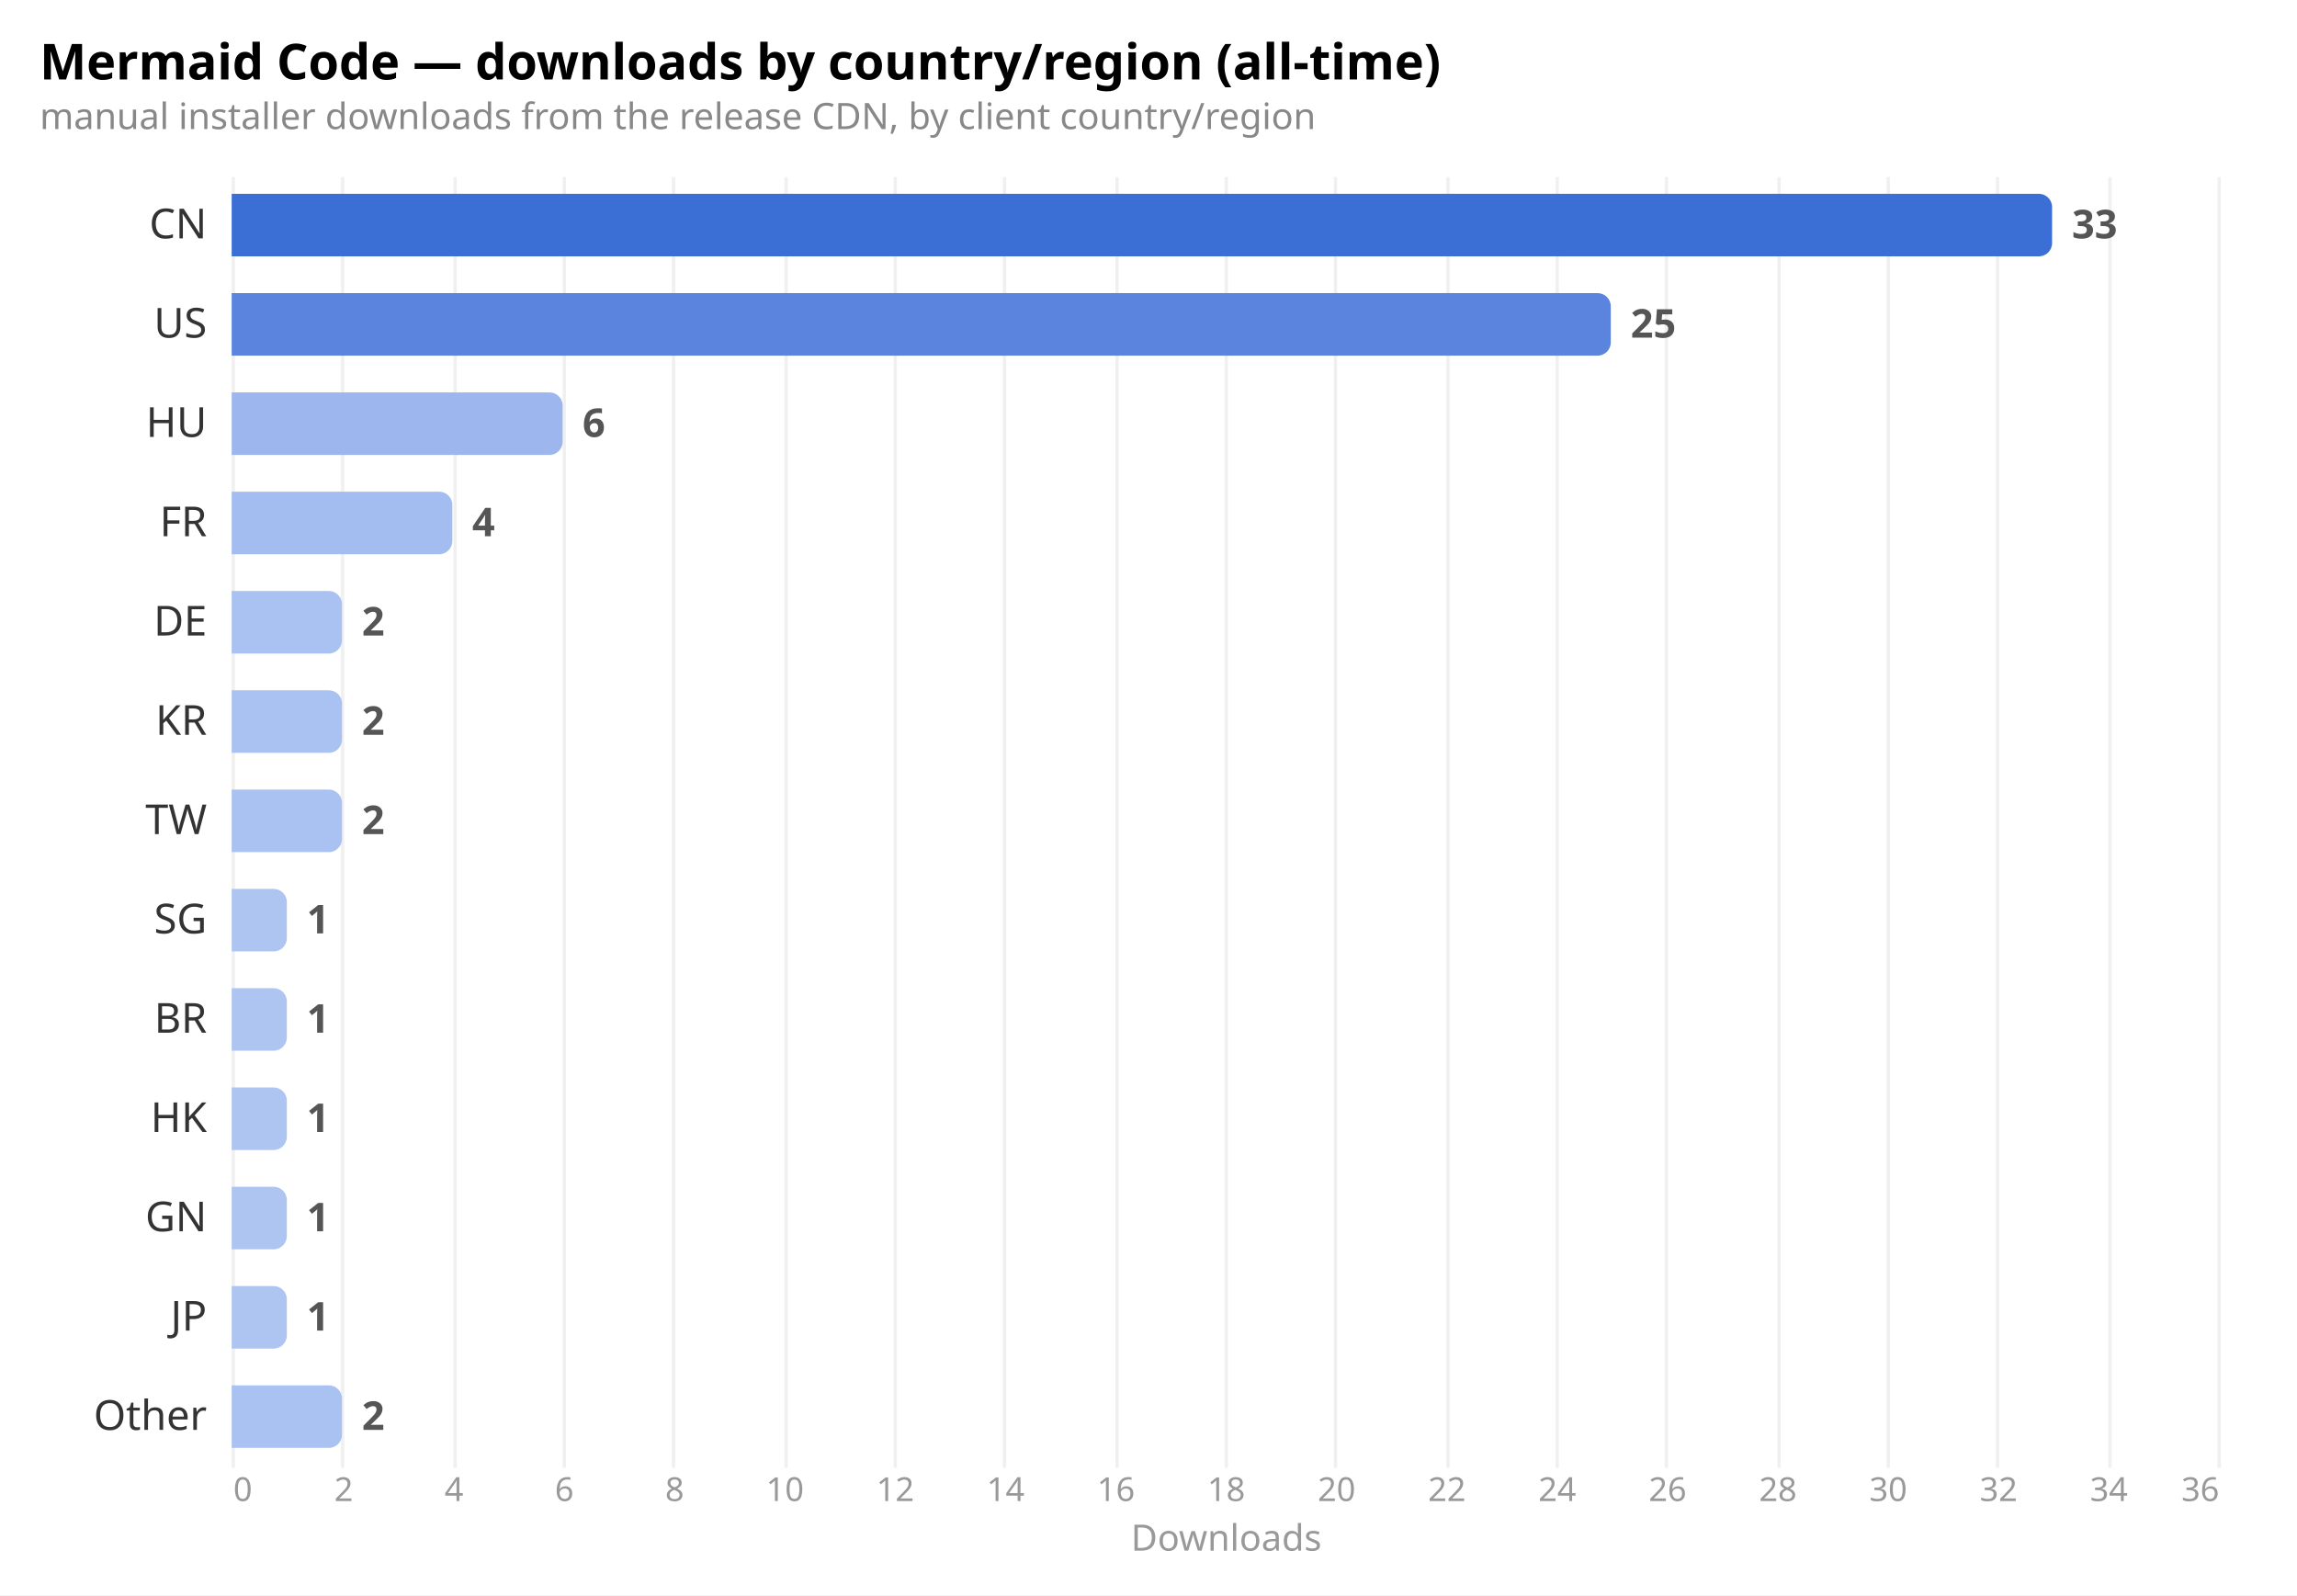
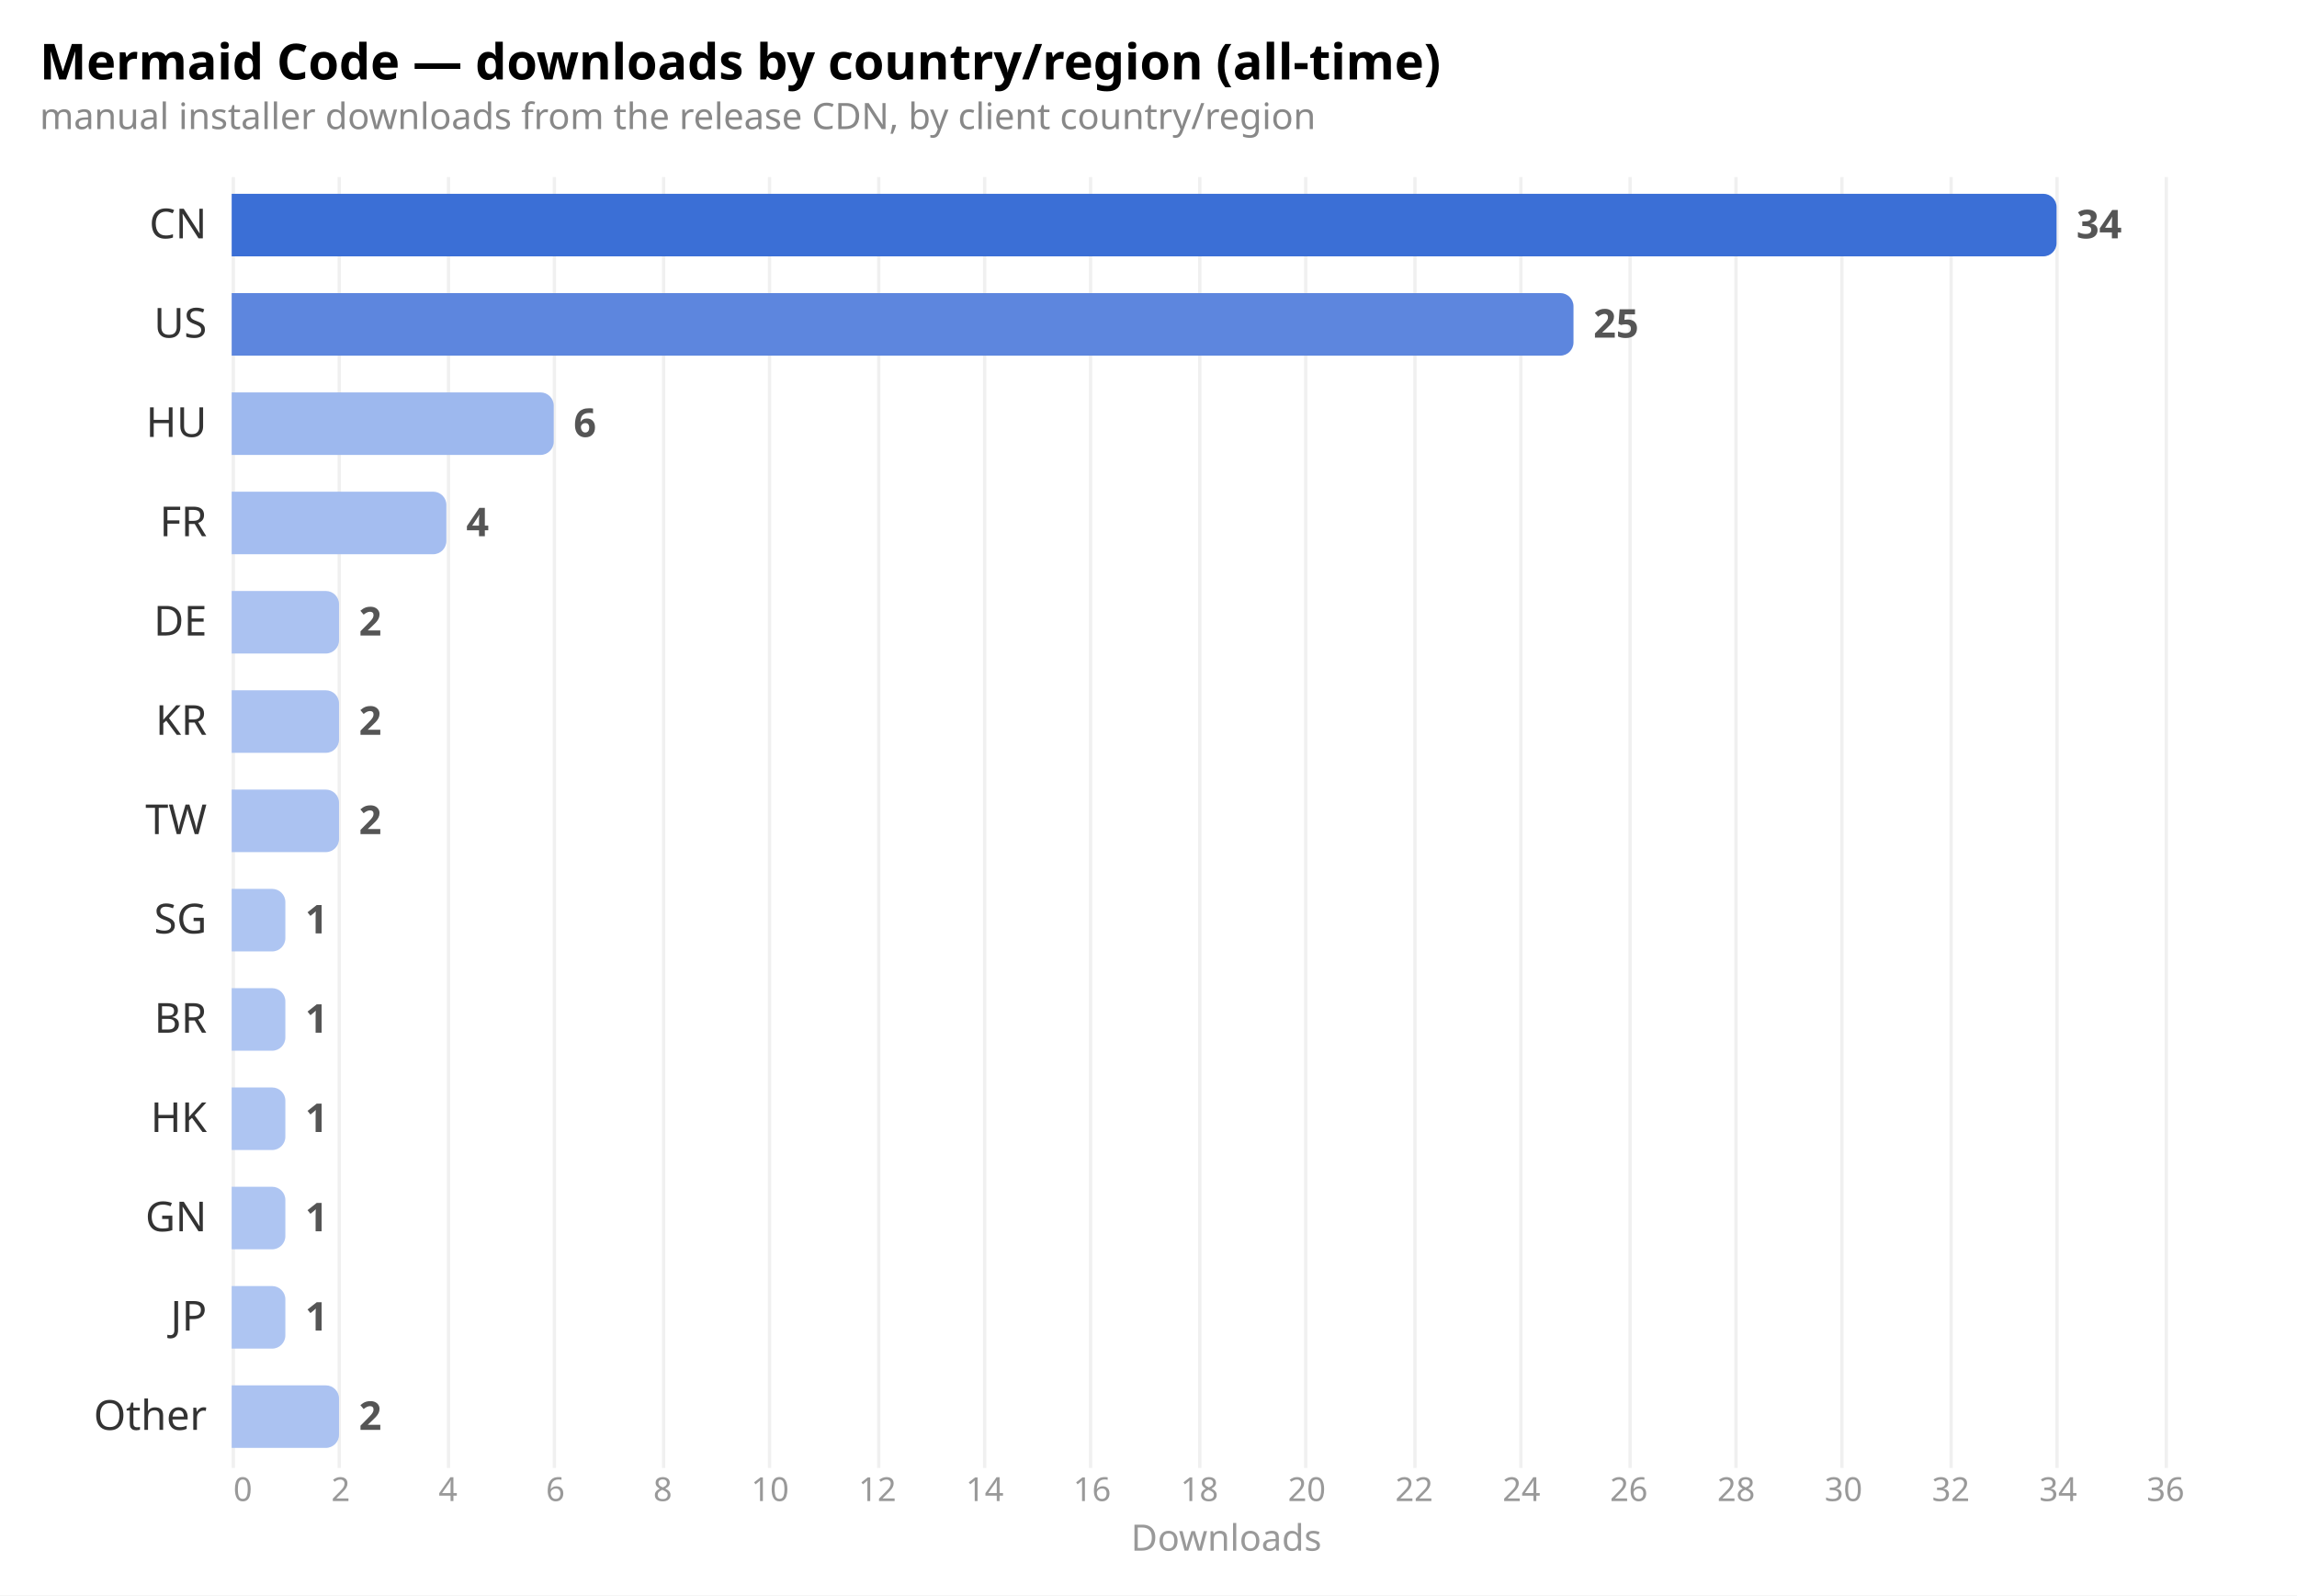
<svg xmlns="http://www.w3.org/2000/svg" version="1.1" class="marks" width="694" height="482" viewBox="0 0 694 482">
  <rect width="694" height="482" fill="white" />
  <g fill="none" stroke-miterlimit="4" transform="translate(70,53)">
    <g class="mark-group role-frame root" role="graphics-object" aria-roledescription="group mark container">
      <g transform="translate(0,0)">
        <path class="background" aria-hidden="true" d="M0,0h600v390h-600Z" />
        <g>
          <g class="mark-group role-axis" aria-hidden="true">
            <g transform="translate(0.5,390.5)">
              <path class="background" aria-hidden="true" d="M0,0h0v0h0Z" pointer-events="none" />
              <g>
                <g class="mark-rule role-axis-grid" pointer-events="none">
                  <line transform="translate(0,0)" x2="0" y2="-390" stroke="#f0f0f0" stroke-width="1" opacity="1" />
-                   <line transform="translate(33,0)" x2="0" y2="-390" stroke="#f0f0f0" stroke-width="1" opacity="1" />
-                   <line transform="translate(67,0)" x2="0" y2="-390" stroke="#f0f0f0" stroke-width="1" opacity="1" />
-                   <line transform="translate(100,0)" x2="0" y2="-390" stroke="#f0f0f0" stroke-width="1" opacity="1" />
-                   <line transform="translate(133,0)" x2="0" y2="-390" stroke="#f0f0f0" stroke-width="1" opacity="1" />
-                   <line transform="translate(167,0)" x2="0" y2="-390" stroke="#f0f0f0" stroke-width="1" opacity="1" />
-                   <line transform="translate(200,0)" x2="0" y2="-390" stroke="#f0f0f0" stroke-width="1" opacity="1" />
-                   <line transform="translate(233,0)" x2="0" y2="-390" stroke="#f0f0f0" stroke-width="1" opacity="1" />
-                   <line transform="translate(267,0)" x2="0" y2="-390" stroke="#f0f0f0" stroke-width="1" opacity="1" />
-                   <line transform="translate(300,0)" x2="0" y2="-390" stroke="#f0f0f0" stroke-width="1" opacity="1" />
-                   <line transform="translate(333,0)" x2="0" y2="-390" stroke="#f0f0f0" stroke-width="1" opacity="1" />
-                   <line transform="translate(367,0)" x2="0" y2="-390" stroke="#f0f0f0" stroke-width="1" opacity="1" />
-                   <line transform="translate(400,0)" x2="0" y2="-390" stroke="#f0f0f0" stroke-width="1" opacity="1" />
-                   <line transform="translate(433,0)" x2="0" y2="-390" stroke="#f0f0f0" stroke-width="1" opacity="1" />
-                   <line transform="translate(467,0)" x2="0" y2="-390" stroke="#f0f0f0" stroke-width="1" opacity="1" />
-                   <line transform="translate(500,0)" x2="0" y2="-390" stroke="#f0f0f0" stroke-width="1" opacity="1" />
-                   <line transform="translate(533,0)" x2="0" y2="-390" stroke="#f0f0f0" stroke-width="1" opacity="1" />
-                   <line transform="translate(567,0)" x2="0" y2="-390" stroke="#f0f0f0" stroke-width="1" opacity="1" />
-                   <line transform="translate(600,0)" x2="0" y2="-390" stroke="#f0f0f0" stroke-width="1" opacity="1" />
+                   <line transform="translate(32,0)" x2="0" y2="-390" stroke="#f0f0f0" stroke-width="1" opacity="1" />
+                   <line transform="translate(65,0)" x2="0" y2="-390" stroke="#f0f0f0" stroke-width="1" opacity="1" />
+                   <line transform="translate(97,0)" x2="0" y2="-390" stroke="#f0f0f0" stroke-width="1" opacity="1" />
+                   <line transform="translate(130,0)" x2="0" y2="-390" stroke="#f0f0f0" stroke-width="1" opacity="1" />
+                   <line transform="translate(162,0)" x2="0" y2="-390" stroke="#f0f0f0" stroke-width="1" opacity="1" />
+                   <line transform="translate(195,0)" x2="0" y2="-390" stroke="#f0f0f0" stroke-width="1" opacity="1" />
+                   <line transform="translate(227,0)" x2="0" y2="-390" stroke="#f0f0f0" stroke-width="1" opacity="1" />
+                   <line transform="translate(259,0)" x2="0" y2="-390" stroke="#f0f0f0" stroke-width="1" opacity="1" />
+                   <line transform="translate(292,0)" x2="0" y2="-390" stroke="#f0f0f0" stroke-width="1" opacity="1" />
+                   <line transform="translate(324,0)" x2="0" y2="-390" stroke="#f0f0f0" stroke-width="1" opacity="1" />
+                   <line transform="translate(357,0)" x2="0" y2="-390" stroke="#f0f0f0" stroke-width="1" opacity="1" />
+                   <line transform="translate(389,0)" x2="0" y2="-390" stroke="#f0f0f0" stroke-width="1" opacity="1" />
+                   <line transform="translate(422,0)" x2="0" y2="-390" stroke="#f0f0f0" stroke-width="1" opacity="1" />
+                   <line transform="translate(454,0)" x2="0" y2="-390" stroke="#f0f0f0" stroke-width="1" opacity="1" />
+                   <line transform="translate(486,0)" x2="0" y2="-390" stroke="#f0f0f0" stroke-width="1" opacity="1" />
+                   <line transform="translate(519,0)" x2="0" y2="-390" stroke="#f0f0f0" stroke-width="1" opacity="1" />
+                   <line transform="translate(551,0)" x2="0" y2="-390" stroke="#f0f0f0" stroke-width="1" opacity="1" />
+                   <line transform="translate(584,0)" x2="0" y2="-390" stroke="#f0f0f0" stroke-width="1" opacity="1" />
                </g>
              </g>
              <path class="foreground" aria-hidden="true" d="" pointer-events="none" display="none" />
            </g>
          </g>
-           <g class="mark-group role-axis" role="graphics-symbol" aria-roledescription="axis" aria-label="X-axis titled 'Downloads' for a linear scale with values from 0 to 36">
+           <g class="mark-group role-axis" role="graphics-symbol" aria-roledescription="axis" aria-label="X-axis titled 'Downloads' for a linear scale with values from 0 to 37">
            <g transform="translate(0.5,390.5)">
              <path class="background" aria-hidden="true" d="M0,0h0v0h0Z" pointer-events="none" />
              <g>
                <g class="mark-text role-axis-label" pointer-events="none">
                  <text text-anchor="start" transform="translate(0,10)" font-family="sans-serif" font-size="10px" fill="#999" opacity="1">0</text>
-                   <text text-anchor="middle" transform="translate(33.33333,10)" font-family="sans-serif" font-size="10px" fill="#999" opacity="1">2</text>
-                   <text text-anchor="middle" transform="translate(66.66667,10)" font-family="sans-serif" font-size="10px" fill="#999" opacity="1">4</text>
-                   <text text-anchor="middle" transform="translate(100,10)" font-family="sans-serif" font-size="10px" fill="#999" opacity="1">6</text>
-                   <text text-anchor="middle" transform="translate(133.3333,10)" font-family="sans-serif" font-size="10px" fill="#999" opacity="1">8</text>
-                   <text text-anchor="middle" transform="translate(166.6667,10)" font-family="sans-serif" font-size="10px" fill="#999" opacity="1">10</text>
-                   <text text-anchor="middle" transform="translate(200,10)" font-family="sans-serif" font-size="10px" fill="#999" opacity="1">12</text>
-                   <text text-anchor="middle" transform="translate(233.3333,10)" font-family="sans-serif" font-size="10px" fill="#999" opacity="1">14</text>
-                   <text text-anchor="middle" transform="translate(266.6667,10)" font-family="sans-serif" font-size="10px" fill="#999" opacity="1">16</text>
-                   <text text-anchor="middle" transform="translate(300,10)" font-family="sans-serif" font-size="10px" fill="#999" opacity="1">18</text>
-                   <text text-anchor="middle" transform="translate(333.3333,10)" font-family="sans-serif" font-size="10px" fill="#999" opacity="1">20</text>
-                   <text text-anchor="middle" transform="translate(366.6667,10)" font-family="sans-serif" font-size="10px" fill="#999" opacity="1">22</text>
-                   <text text-anchor="middle" transform="translate(400,10)" font-family="sans-serif" font-size="10px" fill="#999" opacity="1">24</text>
-                   <text text-anchor="middle" transform="translate(433.3333,10)" font-family="sans-serif" font-size="10px" fill="#999" opacity="1">26</text>
-                   <text text-anchor="middle" transform="translate(466.6667,10)" font-family="sans-serif" font-size="10px" fill="#999" opacity="1">28</text>
-                   <text text-anchor="middle" transform="translate(500,10)" font-family="sans-serif" font-size="10px" fill="#999" opacity="1">30</text>
-                   <text text-anchor="middle" transform="translate(533.3333,10)" font-family="sans-serif" font-size="10px" fill="#999" opacity="1">32</text>
-                   <text text-anchor="middle" transform="translate(566.6667,10)" font-family="sans-serif" font-size="10px" fill="#999" opacity="1">34</text>
-                   <text text-anchor="end" transform="translate(600,10)" font-family="sans-serif" font-size="10px" fill="#999" opacity="1">36</text>
+                   <text text-anchor="middle" transform="translate(32.43243,10)" font-family="sans-serif" font-size="10px" fill="#999" opacity="1">2</text>
+                   <text text-anchor="middle" transform="translate(64.86486,10)" font-family="sans-serif" font-size="10px" fill="#999" opacity="1">4</text>
+                   <text text-anchor="middle" transform="translate(97.2973,10)" font-family="sans-serif" font-size="10px" fill="#999" opacity="1">6</text>
+                   <text text-anchor="middle" transform="translate(129.7297,10)" font-family="sans-serif" font-size="10px" fill="#999" opacity="1">8</text>
+                   <text text-anchor="middle" transform="translate(162.1622,10)" font-family="sans-serif" font-size="10px" fill="#999" opacity="1">10</text>
+                   <text text-anchor="middle" transform="translate(194.5946,10)" font-family="sans-serif" font-size="10px" fill="#999" opacity="1">12</text>
+                   <text text-anchor="middle" transform="translate(227.027,10)" font-family="sans-serif" font-size="10px" fill="#999" opacity="1">14</text>
+                   <text text-anchor="middle" transform="translate(259.4595,10)" font-family="sans-serif" font-size="10px" fill="#999" opacity="1">16</text>
+                   <text text-anchor="middle" transform="translate(291.8919,10)" font-family="sans-serif" font-size="10px" fill="#999" opacity="1">18</text>
+                   <text text-anchor="middle" transform="translate(324.3243,10)" font-family="sans-serif" font-size="10px" fill="#999" opacity="1">20</text>
+                   <text text-anchor="middle" transform="translate(356.7568,10)" font-family="sans-serif" font-size="10px" fill="#999" opacity="1">22</text>
+                   <text text-anchor="middle" transform="translate(389.1892,10)" font-family="sans-serif" font-size="10px" fill="#999" opacity="1">24</text>
+                   <text text-anchor="middle" transform="translate(421.6216,10)" font-family="sans-serif" font-size="10px" fill="#999" opacity="1">26</text>
+                   <text text-anchor="middle" transform="translate(454.0541,10)" font-family="sans-serif" font-size="10px" fill="#999" opacity="1">28</text>
+                   <text text-anchor="middle" transform="translate(486.4865,10)" font-family="sans-serif" font-size="10px" fill="#999" opacity="1">30</text>
+                   <text text-anchor="middle" transform="translate(518.9189,10)" font-family="sans-serif" font-size="10px" fill="#999" opacity="1">32</text>
+                   <text text-anchor="middle" transform="translate(551.3514,10)" font-family="sans-serif" font-size="10px" fill="#999" opacity="1">34</text>
+                   <text text-anchor="middle" transform="translate(583.7838,10)" font-family="sans-serif" font-size="10px" fill="#999" opacity="1">36</text>
                </g>
                <g class="mark-text role-axis-title" pointer-events="none">
                  <text text-anchor="middle" transform="translate(300,25)" font-family="sans-serif" font-size="11px" font-weight="500" fill="#999" opacity="1">Downloads</text>
                </g>
              </g>
              <path class="foreground" aria-hidden="true" d="" pointer-events="none" display="none" />
            </g>
          </g>
          <g class="mark-group role-axis" role="graphics-symbol" aria-roledescription="axis" aria-label="Y-axis for a discrete scale with 13 values: CN, US, HU, FR, DE, ending with Other">
            <g transform="translate(0.5,0.5)">
              <path class="background" aria-hidden="true" d="M0,0h0v0h0Z" pointer-events="none" />
              <g>
                <g class="mark-text role-axis-label" pointer-events="none">
                  <text text-anchor="end" transform="translate(-8,18.5)" font-family="sans-serif" font-size="12.5px" font-weight="500" fill="#333" opacity="1">CN</text>
                  <text text-anchor="end" transform="translate(-8,48.5)" font-family="sans-serif" font-size="12.5px" font-weight="500" fill="#333" opacity="1">US</text>
                  <text text-anchor="end" transform="translate(-8,78.5)" font-family="sans-serif" font-size="12.5px" font-weight="500" fill="#333" opacity="1">HU</text>
                  <text text-anchor="end" transform="translate(-8,108.5)" font-family="sans-serif" font-size="12.5px" font-weight="500" fill="#333" opacity="1">FR</text>
                  <text text-anchor="end" transform="translate(-8,138.5)" font-family="sans-serif" font-size="12.5px" font-weight="500" fill="#333" opacity="1">DE</text>
                  <text text-anchor="end" transform="translate(-8,168.5)" font-family="sans-serif" font-size="12.5px" font-weight="500" fill="#333" opacity="1">KR</text>
                  <text text-anchor="end" transform="translate(-8,198.5)" font-family="sans-serif" font-size="12.5px" font-weight="500" fill="#333" opacity="1">TW</text>
                  <text text-anchor="end" transform="translate(-8,228.5)" font-family="sans-serif" font-size="12.5px" font-weight="500" fill="#333" opacity="1">SG</text>
                  <text text-anchor="end" transform="translate(-8,258.5)" font-family="sans-serif" font-size="12.5px" font-weight="500" fill="#333" opacity="1">BR</text>
                  <text text-anchor="end" transform="translate(-8,288.5)" font-family="sans-serif" font-size="12.5px" font-weight="500" fill="#333" opacity="1">HK</text>
                  <text text-anchor="end" transform="translate(-8,318.5)" font-family="sans-serif" font-size="12.5px" font-weight="500" fill="#333" opacity="1">GN</text>
                  <text text-anchor="end" transform="translate(-8,348.5)" font-family="sans-serif" font-size="12.5px" font-weight="500" fill="#333" opacity="1">JP</text>
                  <text text-anchor="end" transform="translate(-8,378.5)" font-family="sans-serif" font-size="12.5px" font-weight="500" fill="#333" opacity="1">Other</text>
                </g>
              </g>
              <path class="foreground" aria-hidden="true" d="" pointer-events="none" display="none" />
            </g>
          </g>
          <g class="mark-group role-scope" role="graphics-object" aria-roledescription="group mark container">
            <g transform="translate(0,5.55)">
-               <path class="background" aria-hidden="true" d="M0,0L546,0C548.208,0,550,1.792,550,4L550,14.9C550,17.108,548.208,18.9,546,18.9L0,18.9C0,18.9,0,18.9,0,18.9L0,0C0,0,0,0,0,0Z" />
+               <path class="background" aria-hidden="true" d="M0,0L547.351,0C549.559,0,551.351,1.792,551.351,4L551.351,14.9C551.351,17.108,549.559,18.9,547.351,18.9L0,18.9C0,18.9,0,18.9,0,18.9L0,0C0,0,0,0,0,0Z" />
              <g clip-path="url(#clip1)">
                <g class="mark-group role-scope" role="graphics-object" aria-roledescription="group mark container">
                  <g transform="translate(0,0)">
                    <path class="background" aria-hidden="true" d="M0,0h0v18.9h0Z" />
                    <g>
                      <g class="mark-rect role-mark layer_0_marks" role="graphics-object" aria-roledescription="rect mark container">
-                         <path aria-label="Downloads: 33; country: CN; downloads: 33" role="graphics-symbol" aria-roledescription="bar" d="M0,0h550v18.9h-550Z" fill="rgb(59, 111, 214)" />
+                         <path aria-label="Downloads: 34; country: CN; downloads: 34" role="graphics-symbol" aria-roledescription="bar" d="M0,0h551.351v18.9h-551.351Z" fill="rgb(59, 111, 214)" />
                      </g>
                    </g>
                    <path class="foreground" aria-hidden="true" d="" display="none" />
                  </g>
                </g>
              </g>
              <path class="foreground" aria-hidden="true" d="" display="none" />
            </g>
            <g transform="translate(0,35.55)">
-               <path class="background" aria-hidden="true" d="M0,0L412.667,0C414.874,0,416.667,1.792,416.667,4L416.667,14.9C416.667,17.108,414.874,18.9,412.667,18.9L0,18.9C0,18.9,0,18.9,0,18.9L0,0C0,0,0,0,0,0Z" />
+               <path class="background" aria-hidden="true" d="M0,0L401.405,0C403.613,0,405.405,1.792,405.405,4L405.405,14.9C405.405,17.108,403.613,18.9,401.405,18.9L0,18.9C0,18.9,0,18.9,0,18.9L0,0C0,0,0,0,0,0Z" />
              <g clip-path="url(#clip2)">
                <g class="mark-group role-scope" role="graphics-object" aria-roledescription="group mark container">
                  <g transform="translate(0,0)">
                    <path class="background" aria-hidden="true" d="M0,0h0v18.9h0Z" />
                    <g>
                      <g class="mark-rect role-mark layer_0_marks" role="graphics-object" aria-roledescription="rect mark container">
-                         <path aria-label="Downloads: 25; country: US; downloads: 25" role="graphics-symbol" aria-roledescription="bar" d="M0,0h416.667v18.9h-416.667Z" fill="rgb(91, 132, 222)" />
+                         <path aria-label="Downloads: 25; country: US; downloads: 25" role="graphics-symbol" aria-roledescription="bar" d="M0,0h405.405v18.9h-405.405Z" fill="rgb(93, 134, 222)" />
                      </g>
                    </g>
                    <path class="foreground" aria-hidden="true" d="" display="none" />
                  </g>
                </g>
              </g>
              <path class="foreground" aria-hidden="true" d="" display="none" />
            </g>
            <g transform="translate(0,65.55)">
-               <path class="background" aria-hidden="true" d="M0,0L96,0C98.208,0,100,1.792,100,4L100,14.9C100,17.108,98.208,18.9,96,18.9L0,18.9C0,18.9,0,18.9,0,18.9L0,0C0,0,0,0,0,0Z" />
+               <path class="background" aria-hidden="true" d="M0,0L93.297,0C95.505,0,97.297,1.792,97.297,4L97.297,14.9C97.297,17.108,95.505,18.9,93.297,18.9L0,18.9C0,18.9,0,18.9,0,18.9L0,0C0,0,0,0,0,0Z" />
              <g clip-path="url(#clip3)">
                <g class="mark-group role-scope" role="graphics-object" aria-roledescription="group mark container">
                  <g transform="translate(0,0)">
                    <path class="background" aria-hidden="true" d="M0,0h0v18.9h0Z" />
                    <g>
                      <g class="mark-rect role-mark layer_0_marks" role="graphics-object" aria-roledescription="rect mark container">
-                         <path aria-label="Downloads: 6; country: HU; downloads: 6" role="graphics-symbol" aria-roledescription="bar" d="M0,0h100v18.9h-100Z" fill="rgb(157, 183, 238)" />
+                         <path aria-label="Downloads: 6; country: HU; downloads: 6" role="graphics-symbol" aria-roledescription="bar" d="M0,0h97.297v18.9h-97.297Z" fill="rgb(157, 184, 238)" />
                      </g>
                    </g>
                    <path class="foreground" aria-hidden="true" d="" display="none" />
                  </g>
                </g>
              </g>
              <path class="foreground" aria-hidden="true" d="" display="none" />
            </g>
            <g transform="translate(0,95.55)">
-               <path class="background" aria-hidden="true" d="M0,0L62.667,0C64.874,0,66.667,1.792,66.667,4L66.667,14.9C66.667,17.108,64.874,18.9,62.667,18.9L0,18.9C0,18.9,0,18.9,0,18.9L0,0C0,0,0,0,0,0Z" />
+               <path class="background" aria-hidden="true" d="M0,0L60.865,0C63.073,0,64.865,1.792,64.865,4L64.865,14.9C64.865,17.108,63.073,18.9,60.865,18.9L0,18.9C0,18.9,0,18.9,0,18.9L0,0C0,0,0,0,0,0Z" />
              <g clip-path="url(#clip4)">
                <g class="mark-group role-scope" role="graphics-object" aria-roledescription="group mark container">
                  <g transform="translate(0,0)">
                    <path class="background" aria-hidden="true" d="M0,0h0v18.9h0Z" />
                    <g>
                      <g class="mark-rect role-mark layer_0_marks" role="graphics-object" aria-roledescription="rect mark container">
-                         <path aria-label="Downloads: 4; country: FR; downloads: 4" role="graphics-symbol" aria-roledescription="bar" d="M0,0h66.667v18.9h-66.667Z" fill="rgb(163, 189, 240)" />
+                         <path aria-label="Downloads: 4; country: FR; downloads: 4" role="graphics-symbol" aria-roledescription="bar" d="M0,0h64.865v18.9h-64.865Z" fill="rgb(164, 189, 240)" />
                      </g>
                    </g>
                    <path class="foreground" aria-hidden="true" d="" display="none" />
                  </g>
                </g>
              </g>
              <path class="foreground" aria-hidden="true" d="" display="none" />
            </g>
            <g transform="translate(0,125.55)">
-               <path class="background" aria-hidden="true" d="M0,0L29.333,0C31.541,0,33.333,1.792,33.333,4L33.333,14.9C33.333,17.108,31.541,18.9,29.333,18.9L0,18.9C0,18.9,0,18.9,0,18.9L0,0C0,0,0,0,0,0Z" />
+               <path class="background" aria-hidden="true" d="M0,0L28.432,0C30.64,0,32.432,1.792,32.432,4L32.432,14.9C32.432,17.108,30.64,18.9,28.432,18.9L0,18.9C0,18.9,0,18.9,0,18.9L0,0C0,0,0,0,0,0Z" />
              <g clip-path="url(#clip5)">
                <g class="mark-group role-scope" role="graphics-object" aria-roledescription="group mark container">
                  <g transform="translate(0,0)">
                    <path class="background" aria-hidden="true" d="M0,0h0v18.9h0Z" />
                    <g>
                      <g class="mark-rect role-mark layer_0_marks" role="graphics-object" aria-roledescription="rect mark container">
-                         <path aria-label="Downloads: 2; country: DE; downloads: 2" role="graphics-symbol" aria-roledescription="bar" d="M0,0h33.333v18.9h-33.333Z" fill="rgb(170, 194, 241)" />
+                         <path aria-label="Downloads: 2; country: DE; downloads: 2" role="graphics-symbol" aria-roledescription="bar" d="M0,0h32.432v18.9h-32.432Z" fill="rgb(171, 194, 241)" />
                      </g>
                    </g>
                    <path class="foreground" aria-hidden="true" d="" display="none" />
                  </g>
                </g>
              </g>
              <path class="foreground" aria-hidden="true" d="" display="none" />
            </g>
            <g transform="translate(0,155.55)">
-               <path class="background" aria-hidden="true" d="M0,0L29.333,0C31.541,0,33.333,1.792,33.333,4L33.333,14.9C33.333,17.108,31.541,18.9,29.333,18.9L0,18.9C0,18.9,0,18.9,0,18.9L0,0C0,0,0,0,0,0Z" />
+               <path class="background" aria-hidden="true" d="M0,0L28.432,0C30.64,0,32.432,1.792,32.432,4L32.432,14.9C32.432,17.108,30.64,18.9,28.432,18.9L0,18.9C0,18.9,0,18.9,0,18.9L0,0C0,0,0,0,0,0Z" />
              <g clip-path="url(#clip6)">
                <g class="mark-group role-scope" role="graphics-object" aria-roledescription="group mark container">
                  <g transform="translate(0,0)">
                    <path class="background" aria-hidden="true" d="M0,0h0v18.9h0Z" />
                    <g>
                      <g class="mark-rect role-mark layer_0_marks" role="graphics-object" aria-roledescription="rect mark container">
-                         <path aria-label="Downloads: 2; country: KR; downloads: 2" role="graphics-symbol" aria-roledescription="bar" d="M0,0h33.333v18.9h-33.333Z" fill="rgb(170, 194, 241)" />
+                         <path aria-label="Downloads: 2; country: KR; downloads: 2" role="graphics-symbol" aria-roledescription="bar" d="M0,0h32.432v18.9h-32.432Z" fill="rgb(171, 194, 241)" />
                      </g>
                    </g>
                    <path class="foreground" aria-hidden="true" d="" display="none" />
                  </g>
                </g>
              </g>
              <path class="foreground" aria-hidden="true" d="" display="none" />
            </g>
            <g transform="translate(0,185.55)">
-               <path class="background" aria-hidden="true" d="M0,0L29.333,0C31.541,0,33.333,1.792,33.333,4L33.333,14.9C33.333,17.108,31.541,18.9,29.333,18.9L0,18.9C0,18.9,0,18.9,0,18.9L0,0C0,0,0,0,0,0Z" />
+               <path class="background" aria-hidden="true" d="M0,0L28.432,0C30.64,0,32.432,1.792,32.432,4L32.432,14.9C32.432,17.108,30.64,18.9,28.432,18.9L0,18.9C0,18.9,0,18.9,0,18.9L0,0C0,0,0,0,0,0Z" />
              <g clip-path="url(#clip7)">
                <g class="mark-group role-scope" role="graphics-object" aria-roledescription="group mark container">
                  <g transform="translate(0,0)">
                    <path class="background" aria-hidden="true" d="M0,0h0v18.9h0Z" />
                    <g>
                      <g class="mark-rect role-mark layer_0_marks" role="graphics-object" aria-roledescription="rect mark container">
-                         <path aria-label="Downloads: 2; country: TW; downloads: 2" role="graphics-symbol" aria-roledescription="bar" d="M0,0h33.333v18.9h-33.333Z" fill="rgb(170, 194, 241)" />
+                         <path aria-label="Downloads: 2; country: TW; downloads: 2" role="graphics-symbol" aria-roledescription="bar" d="M0,0h32.432v18.9h-32.432Z" fill="rgb(171, 194, 241)" />
                      </g>
                    </g>
                    <path class="foreground" aria-hidden="true" d="" display="none" />
                  </g>
                </g>
              </g>
              <path class="foreground" aria-hidden="true" d="" display="none" />
            </g>
            <g transform="translate(0,215.55)">
-               <path class="background" aria-hidden="true" d="M0,0L12.667,0C14.874,0,16.667,1.792,16.667,4L16.667,14.9C16.667,17.108,14.874,18.9,12.667,18.9L0,18.9C0,18.9,0,18.9,0,18.9L0,0C0,0,0,0,0,0Z" />
+               <path class="background" aria-hidden="true" d="M0,0L12.216,0C14.424,0,16.216,1.792,16.216,4L16.216,14.9C16.216,17.108,14.424,18.9,12.216,18.9L0,18.9C0,18.9,0,18.9,0,18.9L0,0C0,0,0,0,0,0Z" />
              <g clip-path="url(#clip8)">
                <g class="mark-group role-scope" role="graphics-object" aria-roledescription="group mark container">
                  <g transform="translate(0,0)">
                    <path class="background" aria-hidden="true" d="M0,0h0v18.9h0Z" />
                    <g>
                      <g class="mark-rect role-mark layer_0_marks" role="graphics-object" aria-roledescription="rect mark container">
-                         <path aria-label="Downloads: 1; country: SG; downloads: 1" role="graphics-symbol" aria-roledescription="bar" d="M0,0h16.667v18.9h-16.667Z" fill="rgb(174, 197, 242)" />
+                         <path aria-label="Downloads: 1; country: SG; downloads: 1" role="graphics-symbol" aria-roledescription="bar" d="M0,0h16.216v18.9h-16.216Z" fill="rgb(174, 197, 242)" />
                      </g>
                    </g>
                    <path class="foreground" aria-hidden="true" d="" display="none" />
                  </g>
                </g>
              </g>
              <path class="foreground" aria-hidden="true" d="" display="none" />
            </g>
            <g transform="translate(0,245.55)">
-               <path class="background" aria-hidden="true" d="M0,0L12.667,0C14.874,0,16.667,1.792,16.667,4L16.667,14.9C16.667,17.108,14.874,18.9,12.667,18.9L0,18.9C0,18.9,0,18.9,0,18.9L0,0C0,0,0,0,0,0Z" />
+               <path class="background" aria-hidden="true" d="M0,0L12.216,0C14.424,0,16.216,1.792,16.216,4L16.216,14.9C16.216,17.108,14.424,18.9,12.216,18.9L0,18.9C0,18.9,0,18.9,0,18.9L0,0C0,0,0,0,0,0Z" />
              <g clip-path="url(#clip9)">
                <g class="mark-group role-scope" role="graphics-object" aria-roledescription="group mark container">
                  <g transform="translate(0,0)">
                    <path class="background" aria-hidden="true" d="M0,0h0v18.9h0Z" />
                    <g>
                      <g class="mark-rect role-mark layer_0_marks" role="graphics-object" aria-roledescription="rect mark container">
-                         <path aria-label="Downloads: 1; country: BR; downloads: 1" role="graphics-symbol" aria-roledescription="bar" d="M0,0h16.667v18.9h-16.667Z" fill="rgb(174, 197, 242)" />
+                         <path aria-label="Downloads: 1; country: BR; downloads: 1" role="graphics-symbol" aria-roledescription="bar" d="M0,0h16.216v18.9h-16.216Z" fill="rgb(174, 197, 242)" />
                      </g>
                    </g>
                    <path class="foreground" aria-hidden="true" d="" display="none" />
                  </g>
                </g>
              </g>
              <path class="foreground" aria-hidden="true" d="" display="none" />
            </g>
            <g transform="translate(0,275.55)">
-               <path class="background" aria-hidden="true" d="M0,0L12.667,0C14.874,0,16.667,1.792,16.667,4L16.667,14.9C16.667,17.108,14.874,18.9,12.667,18.9L0,18.9C0,18.9,0,18.9,0,18.9L0,0C0,0,0,0,0,0Z" />
+               <path class="background" aria-hidden="true" d="M0,0L12.216,0C14.424,0,16.216,1.792,16.216,4L16.216,14.9C16.216,17.108,14.424,18.9,12.216,18.9L0,18.9C0,18.9,0,18.9,0,18.9L0,0C0,0,0,0,0,0Z" />
              <g clip-path="url(#clip10)">
                <g class="mark-group role-scope" role="graphics-object" aria-roledescription="group mark container">
                  <g transform="translate(0,0)">
                    <path class="background" aria-hidden="true" d="M0,0h0v18.9h0Z" />
                    <g>
                      <g class="mark-rect role-mark layer_0_marks" role="graphics-object" aria-roledescription="rect mark container">
-                         <path aria-label="Downloads: 1; country: HK; downloads: 1" role="graphics-symbol" aria-roledescription="bar" d="M0,0h16.667v18.9h-16.667Z" fill="rgb(174, 197, 242)" />
+                         <path aria-label="Downloads: 1; country: HK; downloads: 1" role="graphics-symbol" aria-roledescription="bar" d="M0,0h16.216v18.9h-16.216Z" fill="rgb(174, 197, 242)" />
                      </g>
                    </g>
                    <path class="foreground" aria-hidden="true" d="" display="none" />
                  </g>
                </g>
              </g>
              <path class="foreground" aria-hidden="true" d="" display="none" />
            </g>
            <g transform="translate(0,305.55)">
-               <path class="background" aria-hidden="true" d="M0,0L12.667,0C14.874,0,16.667,1.792,16.667,4L16.667,14.9C16.667,17.108,14.874,18.9,12.667,18.9L0,18.9C0,18.9,0,18.9,0,18.9L0,0C0,0,0,0,0,0Z" />
+               <path class="background" aria-hidden="true" d="M0,0L12.216,0C14.424,0,16.216,1.792,16.216,4L16.216,14.9C16.216,17.108,14.424,18.9,12.216,18.9L0,18.9C0,18.9,0,18.9,0,18.9L0,0C0,0,0,0,0,0Z" />
              <g clip-path="url(#clip11)">
                <g class="mark-group role-scope" role="graphics-object" aria-roledescription="group mark container">
                  <g transform="translate(0,0)">
                    <path class="background" aria-hidden="true" d="M0,0h0v18.9h0Z" />
                    <g>
                      <g class="mark-rect role-mark layer_0_marks" role="graphics-object" aria-roledescription="rect mark container">
-                         <path aria-label="Downloads: 1; country: GN; downloads: 1" role="graphics-symbol" aria-roledescription="bar" d="M0,0h16.667v18.9h-16.667Z" fill="rgb(174, 197, 242)" />
+                         <path aria-label="Downloads: 1; country: GN; downloads: 1" role="graphics-symbol" aria-roledescription="bar" d="M0,0h16.216v18.9h-16.216Z" fill="rgb(174, 197, 242)" />
                      </g>
                    </g>
                    <path class="foreground" aria-hidden="true" d="" display="none" />
                  </g>
                </g>
              </g>
              <path class="foreground" aria-hidden="true" d="" display="none" />
            </g>
            <g transform="translate(0,335.55)">
-               <path class="background" aria-hidden="true" d="M0,0L12.667,0C14.874,0,16.667,1.792,16.667,4L16.667,14.9C16.667,17.108,14.874,18.9,12.667,18.9L0,18.9C0,18.9,0,18.9,0,18.9L0,0C0,0,0,0,0,0Z" />
+               <path class="background" aria-hidden="true" d="M0,0L12.216,0C14.424,0,16.216,1.792,16.216,4L16.216,14.9C16.216,17.108,14.424,18.9,12.216,18.9L0,18.9C0,18.9,0,18.9,0,18.9L0,0C0,0,0,0,0,0Z" />
              <g clip-path="url(#clip12)">
                <g class="mark-group role-scope" role="graphics-object" aria-roledescription="group mark container">
                  <g transform="translate(0,0)">
                    <path class="background" aria-hidden="true" d="M0,0h0v18.9h0Z" />
                    <g>
                      <g class="mark-rect role-mark layer_0_marks" role="graphics-object" aria-roledescription="rect mark container">
-                         <path aria-label="Downloads: 1; country: JP; downloads: 1" role="graphics-symbol" aria-roledescription="bar" d="M0,0h16.667v18.9h-16.667Z" fill="rgb(174, 197, 242)" />
+                         <path aria-label="Downloads: 1; country: JP; downloads: 1" role="graphics-symbol" aria-roledescription="bar" d="M0,0h16.216v18.9h-16.216Z" fill="rgb(174, 197, 242)" />
                      </g>
                    </g>
                    <path class="foreground" aria-hidden="true" d="" display="none" />
                  </g>
                </g>
              </g>
              <path class="foreground" aria-hidden="true" d="" display="none" />
            </g>
            <g transform="translate(0,365.55)">
-               <path class="background" aria-hidden="true" d="M0,0L29.333,0C31.541,0,33.333,1.792,33.333,4L33.333,14.9C33.333,17.108,31.541,18.9,29.333,18.9L0,18.9C0,18.9,0,18.9,0,18.9L0,0C0,0,0,0,0,0Z" />
+               <path class="background" aria-hidden="true" d="M0,0L28.432,0C30.64,0,32.432,1.792,32.432,4L32.432,14.9C32.432,17.108,30.64,18.9,28.432,18.9L0,18.9C0,18.9,0,18.9,0,18.9L0,0C0,0,0,0,0,0Z" />
              <g clip-path="url(#clip13)">
                <g class="mark-group role-scope" role="graphics-object" aria-roledescription="group mark container">
                  <g transform="translate(0,0)">
                    <path class="background" aria-hidden="true" d="M0,0h0v18.9h0Z" />
                    <g>
                      <g class="mark-rect role-mark layer_0_marks" role="graphics-object" aria-roledescription="rect mark container">
-                         <path aria-label="Downloads: 2; country: Other; downloads: 2" role="graphics-symbol" aria-roledescription="bar" d="M0,0h33.333v18.9h-33.333Z" fill="rgb(170, 194, 241)" />
+                         <path aria-label="Downloads: 2; country: Other; downloads: 2" role="graphics-symbol" aria-roledescription="bar" d="M0,0h32.432v18.9h-32.432Z" fill="rgb(171, 194, 241)" />
                      </g>
                    </g>
                    <path class="foreground" aria-hidden="true" d="" display="none" />
                  </g>
                </g>
              </g>
              <path class="foreground" aria-hidden="true" d="" display="none" />
            </g>
          </g>
          <g class="mark-text role-mark layer_1_marks" role="graphics-object" aria-roledescription="text mark container">
-             <text aria-label="Downloads: 33; country: CN; downloads: 33" role="graphics-symbol" aria-roledescription="text mark" text-anchor="start" transform="translate(556,19)" font-family="sans-serif" font-size="12px" font-weight="600" fill="#555">33</text>
-             <text aria-label="Downloads: 25; country: US; downloads: 25" role="graphics-symbol" aria-roledescription="text mark" text-anchor="start" transform="translate(422.6667,49)" font-family="sans-serif" font-size="12px" font-weight="600" fill="#555">25</text>
-             <text aria-label="Downloads: 6; country: HU; downloads: 6" role="graphics-symbol" aria-roledescription="text mark" text-anchor="start" transform="translate(106,79)" font-family="sans-serif" font-size="12px" font-weight="600" fill="#555">6</text>
-             <text aria-label="Downloads: 4; country: FR; downloads: 4" role="graphics-symbol" aria-roledescription="text mark" text-anchor="start" transform="translate(72.66667,109)" font-family="sans-serif" font-size="12px" font-weight="600" fill="#555">4</text>
-             <text aria-label="Downloads: 2; country: DE; downloads: 2" role="graphics-symbol" aria-roledescription="text mark" text-anchor="start" transform="translate(39.33333,139)" font-family="sans-serif" font-size="12px" font-weight="600" fill="#555">2</text>
-             <text aria-label="Downloads: 2; country: KR; downloads: 2" role="graphics-symbol" aria-roledescription="text mark" text-anchor="start" transform="translate(39.33333,169)" font-family="sans-serif" font-size="12px" font-weight="600" fill="#555">2</text>
-             <text aria-label="Downloads: 2; country: TW; downloads: 2" role="graphics-symbol" aria-roledescription="text mark" text-anchor="start" transform="translate(39.33333,199)" font-family="sans-serif" font-size="12px" font-weight="600" fill="#555">2</text>
-             <text aria-label="Downloads: 1; country: SG; downloads: 1" role="graphics-symbol" aria-roledescription="text mark" text-anchor="start" transform="translate(22.66667,229)" font-family="sans-serif" font-size="12px" font-weight="600" fill="#555">1</text>
-             <text aria-label="Downloads: 1; country: BR; downloads: 1" role="graphics-symbol" aria-roledescription="text mark" text-anchor="start" transform="translate(22.66667,259)" font-family="sans-serif" font-size="12px" font-weight="600" fill="#555">1</text>
-             <text aria-label="Downloads: 1; country: HK; downloads: 1" role="graphics-symbol" aria-roledescription="text mark" text-anchor="start" transform="translate(22.66667,289)" font-family="sans-serif" font-size="12px" font-weight="600" fill="#555">1</text>
-             <text aria-label="Downloads: 1; country: GN; downloads: 1" role="graphics-symbol" aria-roledescription="text mark" text-anchor="start" transform="translate(22.66667,319)" font-family="sans-serif" font-size="12px" font-weight="600" fill="#555">1</text>
-             <text aria-label="Downloads: 1; country: JP; downloads: 1" role="graphics-symbol" aria-roledescription="text mark" text-anchor="start" transform="translate(22.66667,349)" font-family="sans-serif" font-size="12px" font-weight="600" fill="#555">1</text>
-             <text aria-label="Downloads: 2; country: Other; downloads: 2" role="graphics-symbol" aria-roledescription="text mark" text-anchor="start" transform="translate(39.33333,379)" font-family="sans-serif" font-size="12px" font-weight="600" fill="#555">2</text>
+             <text aria-label="Downloads: 34; country: CN; downloads: 34" role="graphics-symbol" aria-roledescription="text mark" text-anchor="start" transform="translate(557.3514,19)" font-family="sans-serif" font-size="12px" font-weight="600" fill="#555">34</text>
+             <text aria-label="Downloads: 25; country: US; downloads: 25" role="graphics-symbol" aria-roledescription="text mark" text-anchor="start" transform="translate(411.4054,49)" font-family="sans-serif" font-size="12px" font-weight="600" fill="#555">25</text>
+             <text aria-label="Downloads: 6; country: HU; downloads: 6" role="graphics-symbol" aria-roledescription="text mark" text-anchor="start" transform="translate(103.2973,79)" font-family="sans-serif" font-size="12px" font-weight="600" fill="#555">6</text>
+             <text aria-label="Downloads: 4; country: FR; downloads: 4" role="graphics-symbol" aria-roledescription="text mark" text-anchor="start" transform="translate(70.86486,109)" font-family="sans-serif" font-size="12px" font-weight="600" fill="#555">4</text>
+             <text aria-label="Downloads: 2; country: DE; downloads: 2" role="graphics-symbol" aria-roledescription="text mark" text-anchor="start" transform="translate(38.43243,139)" font-family="sans-serif" font-size="12px" font-weight="600" fill="#555">2</text>
+             <text aria-label="Downloads: 2; country: KR; downloads: 2" role="graphics-symbol" aria-roledescription="text mark" text-anchor="start" transform="translate(38.43243,169)" font-family="sans-serif" font-size="12px" font-weight="600" fill="#555">2</text>
+             <text aria-label="Downloads: 2; country: TW; downloads: 2" role="graphics-symbol" aria-roledescription="text mark" text-anchor="start" transform="translate(38.43243,199)" font-family="sans-serif" font-size="12px" font-weight="600" fill="#555">2</text>
+             <text aria-label="Downloads: 1; country: SG; downloads: 1" role="graphics-symbol" aria-roledescription="text mark" text-anchor="start" transform="translate(22.21622,229)" font-family="sans-serif" font-size="12px" font-weight="600" fill="#555">1</text>
+             <text aria-label="Downloads: 1; country: BR; downloads: 1" role="graphics-symbol" aria-roledescription="text mark" text-anchor="start" transform="translate(22.21622,259)" font-family="sans-serif" font-size="12px" font-weight="600" fill="#555">1</text>
+             <text aria-label="Downloads: 1; country: HK; downloads: 1" role="graphics-symbol" aria-roledescription="text mark" text-anchor="start" transform="translate(22.21622,289)" font-family="sans-serif" font-size="12px" font-weight="600" fill="#555">1</text>
+             <text aria-label="Downloads: 1; country: GN; downloads: 1" role="graphics-symbol" aria-roledescription="text mark" text-anchor="start" transform="translate(22.21622,319)" font-family="sans-serif" font-size="12px" font-weight="600" fill="#555">1</text>
+             <text aria-label="Downloads: 1; country: JP; downloads: 1" role="graphics-symbol" aria-roledescription="text mark" text-anchor="start" transform="translate(22.21622,349)" font-family="sans-serif" font-size="12px" font-weight="600" fill="#555">1</text>
+             <text aria-label="Downloads: 2; country: Other; downloads: 2" role="graphics-symbol" aria-roledescription="text mark" text-anchor="start" transform="translate(38.43243,379)" font-family="sans-serif" font-size="12px" font-weight="600" fill="#555">2</text>
          </g>
          <g class="mark-group role-title">
            <g transform="translate(-58,-41)">
              <path class="background" aria-hidden="true" d="M0,0h0v0h0Z" pointer-events="none" />
              <g>
                <g class="mark-text role-title-text" role="graphics-symbol" aria-roledescription="title" aria-label="Title text 'Mermaid Code — downloads by country/region (all-time)'" pointer-events="none">
                  <text text-anchor="start" transform="translate(0,12)" font-family="sans-serif" font-size="15px" font-weight="600" fill="#000" opacity="1">Mermaid Code — downloads by country/region (all-time)</text>
                </g>
                <g class="mark-text role-title-subtitle" role="graphics-symbol" aria-roledescription="subtitle" aria-label="Subtitle text 'manual installer downloads from the release CDN, by client country/region'" pointer-events="none">
                  <text text-anchor="start" transform="translate(0,27)" font-family="sans-serif" font-size="11px" fill="#888" opacity="1">manual installer downloads from the release CDN, by client country/region</text>
                </g>
              </g>
              <path class="foreground" aria-hidden="true" d="" pointer-events="none" display="none" />
            </g>
          </g>
        </g>
        <path class="foreground" aria-hidden="true" d="" display="none" />
      </g>
    </g>
  </g>
  <defs>
    <clipPath id="clip1">
-       <path d="M0,0L546,0C548.208,0,550,1.792,550,4L550,14.9C550,17.108,548.208,18.9,546,18.9L0,18.9C0,18.9,0,18.9,0,18.9L0,0C0,0,0,0,0,0Z" />
+       <path d="M0,0L547.351,0C549.559,0,551.351,1.792,551.351,4L551.351,14.9C551.351,17.108,549.559,18.9,547.351,18.9L0,18.9C0,18.9,0,18.9,0,18.9L0,0C0,0,0,0,0,0Z" />
    </clipPath>
    <clipPath id="clip2">
-       <path d="M0,0L412.667,0C414.874,0,416.667,1.792,416.667,4L416.667,14.9C416.667,17.108,414.874,18.9,412.667,18.9L0,18.9C0,18.9,0,18.9,0,18.9L0,0C0,0,0,0,0,0Z" />
+       <path d="M0,0L401.405,0C403.613,0,405.405,1.792,405.405,4L405.405,14.9C405.405,17.108,403.613,18.9,401.405,18.9L0,18.9C0,18.9,0,18.9,0,18.9L0,0C0,0,0,0,0,0Z" />
    </clipPath>
    <clipPath id="clip3">
-       <path d="M0,0L96,0C98.208,0,100,1.792,100,4L100,14.9C100,17.108,98.208,18.9,96,18.9L0,18.9C0,18.9,0,18.9,0,18.9L0,0C0,0,0,0,0,0Z" />
+       <path d="M0,0L93.297,0C95.505,0,97.297,1.792,97.297,4L97.297,14.9C97.297,17.108,95.505,18.9,93.297,18.9L0,18.9C0,18.9,0,18.9,0,18.9L0,0C0,0,0,0,0,0Z" />
    </clipPath>
    <clipPath id="clip4">
-       <path d="M0,0L62.667,0C64.874,0,66.667,1.792,66.667,4L66.667,14.9C66.667,17.108,64.874,18.9,62.667,18.9L0,18.9C0,18.9,0,18.9,0,18.9L0,0C0,0,0,0,0,0Z" />
+       <path d="M0,0L60.865,0C63.073,0,64.865,1.792,64.865,4L64.865,14.9C64.865,17.108,63.073,18.9,60.865,18.9L0,18.9C0,18.9,0,18.9,0,18.9L0,0C0,0,0,0,0,0Z" />
    </clipPath>
    <clipPath id="clip5">
-       <path d="M0,0L29.333,0C31.541,0,33.333,1.792,33.333,4L33.333,14.9C33.333,17.108,31.541,18.9,29.333,18.9L0,18.9C0,18.9,0,18.9,0,18.9L0,0C0,0,0,0,0,0Z" />
+       <path d="M0,0L28.432,0C30.64,0,32.432,1.792,32.432,4L32.432,14.9C32.432,17.108,30.64,18.9,28.432,18.9L0,18.9C0,18.9,0,18.9,0,18.9L0,0C0,0,0,0,0,0Z" />
    </clipPath>
    <clipPath id="clip6">
-       <path d="M0,0L29.333,0C31.541,0,33.333,1.792,33.333,4L33.333,14.9C33.333,17.108,31.541,18.9,29.333,18.9L0,18.9C0,18.9,0,18.9,0,18.9L0,0C0,0,0,0,0,0Z" />
+       <path d="M0,0L28.432,0C30.64,0,32.432,1.792,32.432,4L32.432,14.9C32.432,17.108,30.64,18.9,28.432,18.9L0,18.9C0,18.9,0,18.9,0,18.9L0,0C0,0,0,0,0,0Z" />
    </clipPath>
    <clipPath id="clip7">
-       <path d="M0,0L29.333,0C31.541,0,33.333,1.792,33.333,4L33.333,14.9C33.333,17.108,31.541,18.9,29.333,18.9L0,18.9C0,18.9,0,18.9,0,18.9L0,0C0,0,0,0,0,0Z" />
+       <path d="M0,0L28.432,0C30.64,0,32.432,1.792,32.432,4L32.432,14.9C32.432,17.108,30.64,18.9,28.432,18.9L0,18.9C0,18.9,0,18.9,0,18.9L0,0C0,0,0,0,0,0Z" />
    </clipPath>
    <clipPath id="clip8">
-       <path d="M0,0L12.667,0C14.874,0,16.667,1.792,16.667,4L16.667,14.9C16.667,17.108,14.874,18.9,12.667,18.9L0,18.9C0,18.9,0,18.9,0,18.9L0,0C0,0,0,0,0,0Z" />
+       <path d="M0,0L12.216,0C14.424,0,16.216,1.792,16.216,4L16.216,14.9C16.216,17.108,14.424,18.9,12.216,18.9L0,18.9C0,18.9,0,18.9,0,18.9L0,0C0,0,0,0,0,0Z" />
    </clipPath>
    <clipPath id="clip9">
-       <path d="M0,0L12.667,0C14.874,0,16.667,1.792,16.667,4L16.667,14.9C16.667,17.108,14.874,18.9,12.667,18.9L0,18.9C0,18.9,0,18.9,0,18.9L0,0C0,0,0,0,0,0Z" />
+       <path d="M0,0L12.216,0C14.424,0,16.216,1.792,16.216,4L16.216,14.9C16.216,17.108,14.424,18.9,12.216,18.9L0,18.9C0,18.9,0,18.9,0,18.9L0,0C0,0,0,0,0,0Z" />
    </clipPath>
    <clipPath id="clip10">
-       <path d="M0,0L12.667,0C14.874,0,16.667,1.792,16.667,4L16.667,14.9C16.667,17.108,14.874,18.9,12.667,18.9L0,18.9C0,18.9,0,18.9,0,18.9L0,0C0,0,0,0,0,0Z" />
+       <path d="M0,0L12.216,0C14.424,0,16.216,1.792,16.216,4L16.216,14.9C16.216,17.108,14.424,18.9,12.216,18.9L0,18.9C0,18.9,0,18.9,0,18.9L0,0C0,0,0,0,0,0Z" />
    </clipPath>
    <clipPath id="clip11">
-       <path d="M0,0L12.667,0C14.874,0,16.667,1.792,16.667,4L16.667,14.9C16.667,17.108,14.874,18.9,12.667,18.9L0,18.9C0,18.9,0,18.9,0,18.9L0,0C0,0,0,0,0,0Z" />
+       <path d="M0,0L12.216,0C14.424,0,16.216,1.792,16.216,4L16.216,14.9C16.216,17.108,14.424,18.9,12.216,18.9L0,18.9C0,18.9,0,18.9,0,18.9L0,0C0,0,0,0,0,0Z" />
    </clipPath>
    <clipPath id="clip12">
-       <path d="M0,0L12.667,0C14.874,0,16.667,1.792,16.667,4L16.667,14.9C16.667,17.108,14.874,18.9,12.667,18.9L0,18.9C0,18.9,0,18.9,0,18.9L0,0C0,0,0,0,0,0Z" />
+       <path d="M0,0L12.216,0C14.424,0,16.216,1.792,16.216,4L16.216,14.9C16.216,17.108,14.424,18.9,12.216,18.9L0,18.9C0,18.9,0,18.9,0,18.9L0,0C0,0,0,0,0,0Z" />
    </clipPath>
    <clipPath id="clip13">
-       <path d="M0,0L29.333,0C31.541,0,33.333,1.792,33.333,4L33.333,14.9C33.333,17.108,31.541,18.9,29.333,18.9L0,18.9C0,18.9,0,18.9,0,18.9L0,0C0,0,0,0,0,0Z" />
+       <path d="M0,0L28.432,0C30.64,0,32.432,1.792,32.432,4L32.432,14.9C32.432,17.108,30.64,18.9,28.432,18.9L0,18.9C0,18.9,0,18.9,0,18.9L0,0C0,0,0,0,0,0Z" />
    </clipPath>
  </defs>
</svg>
